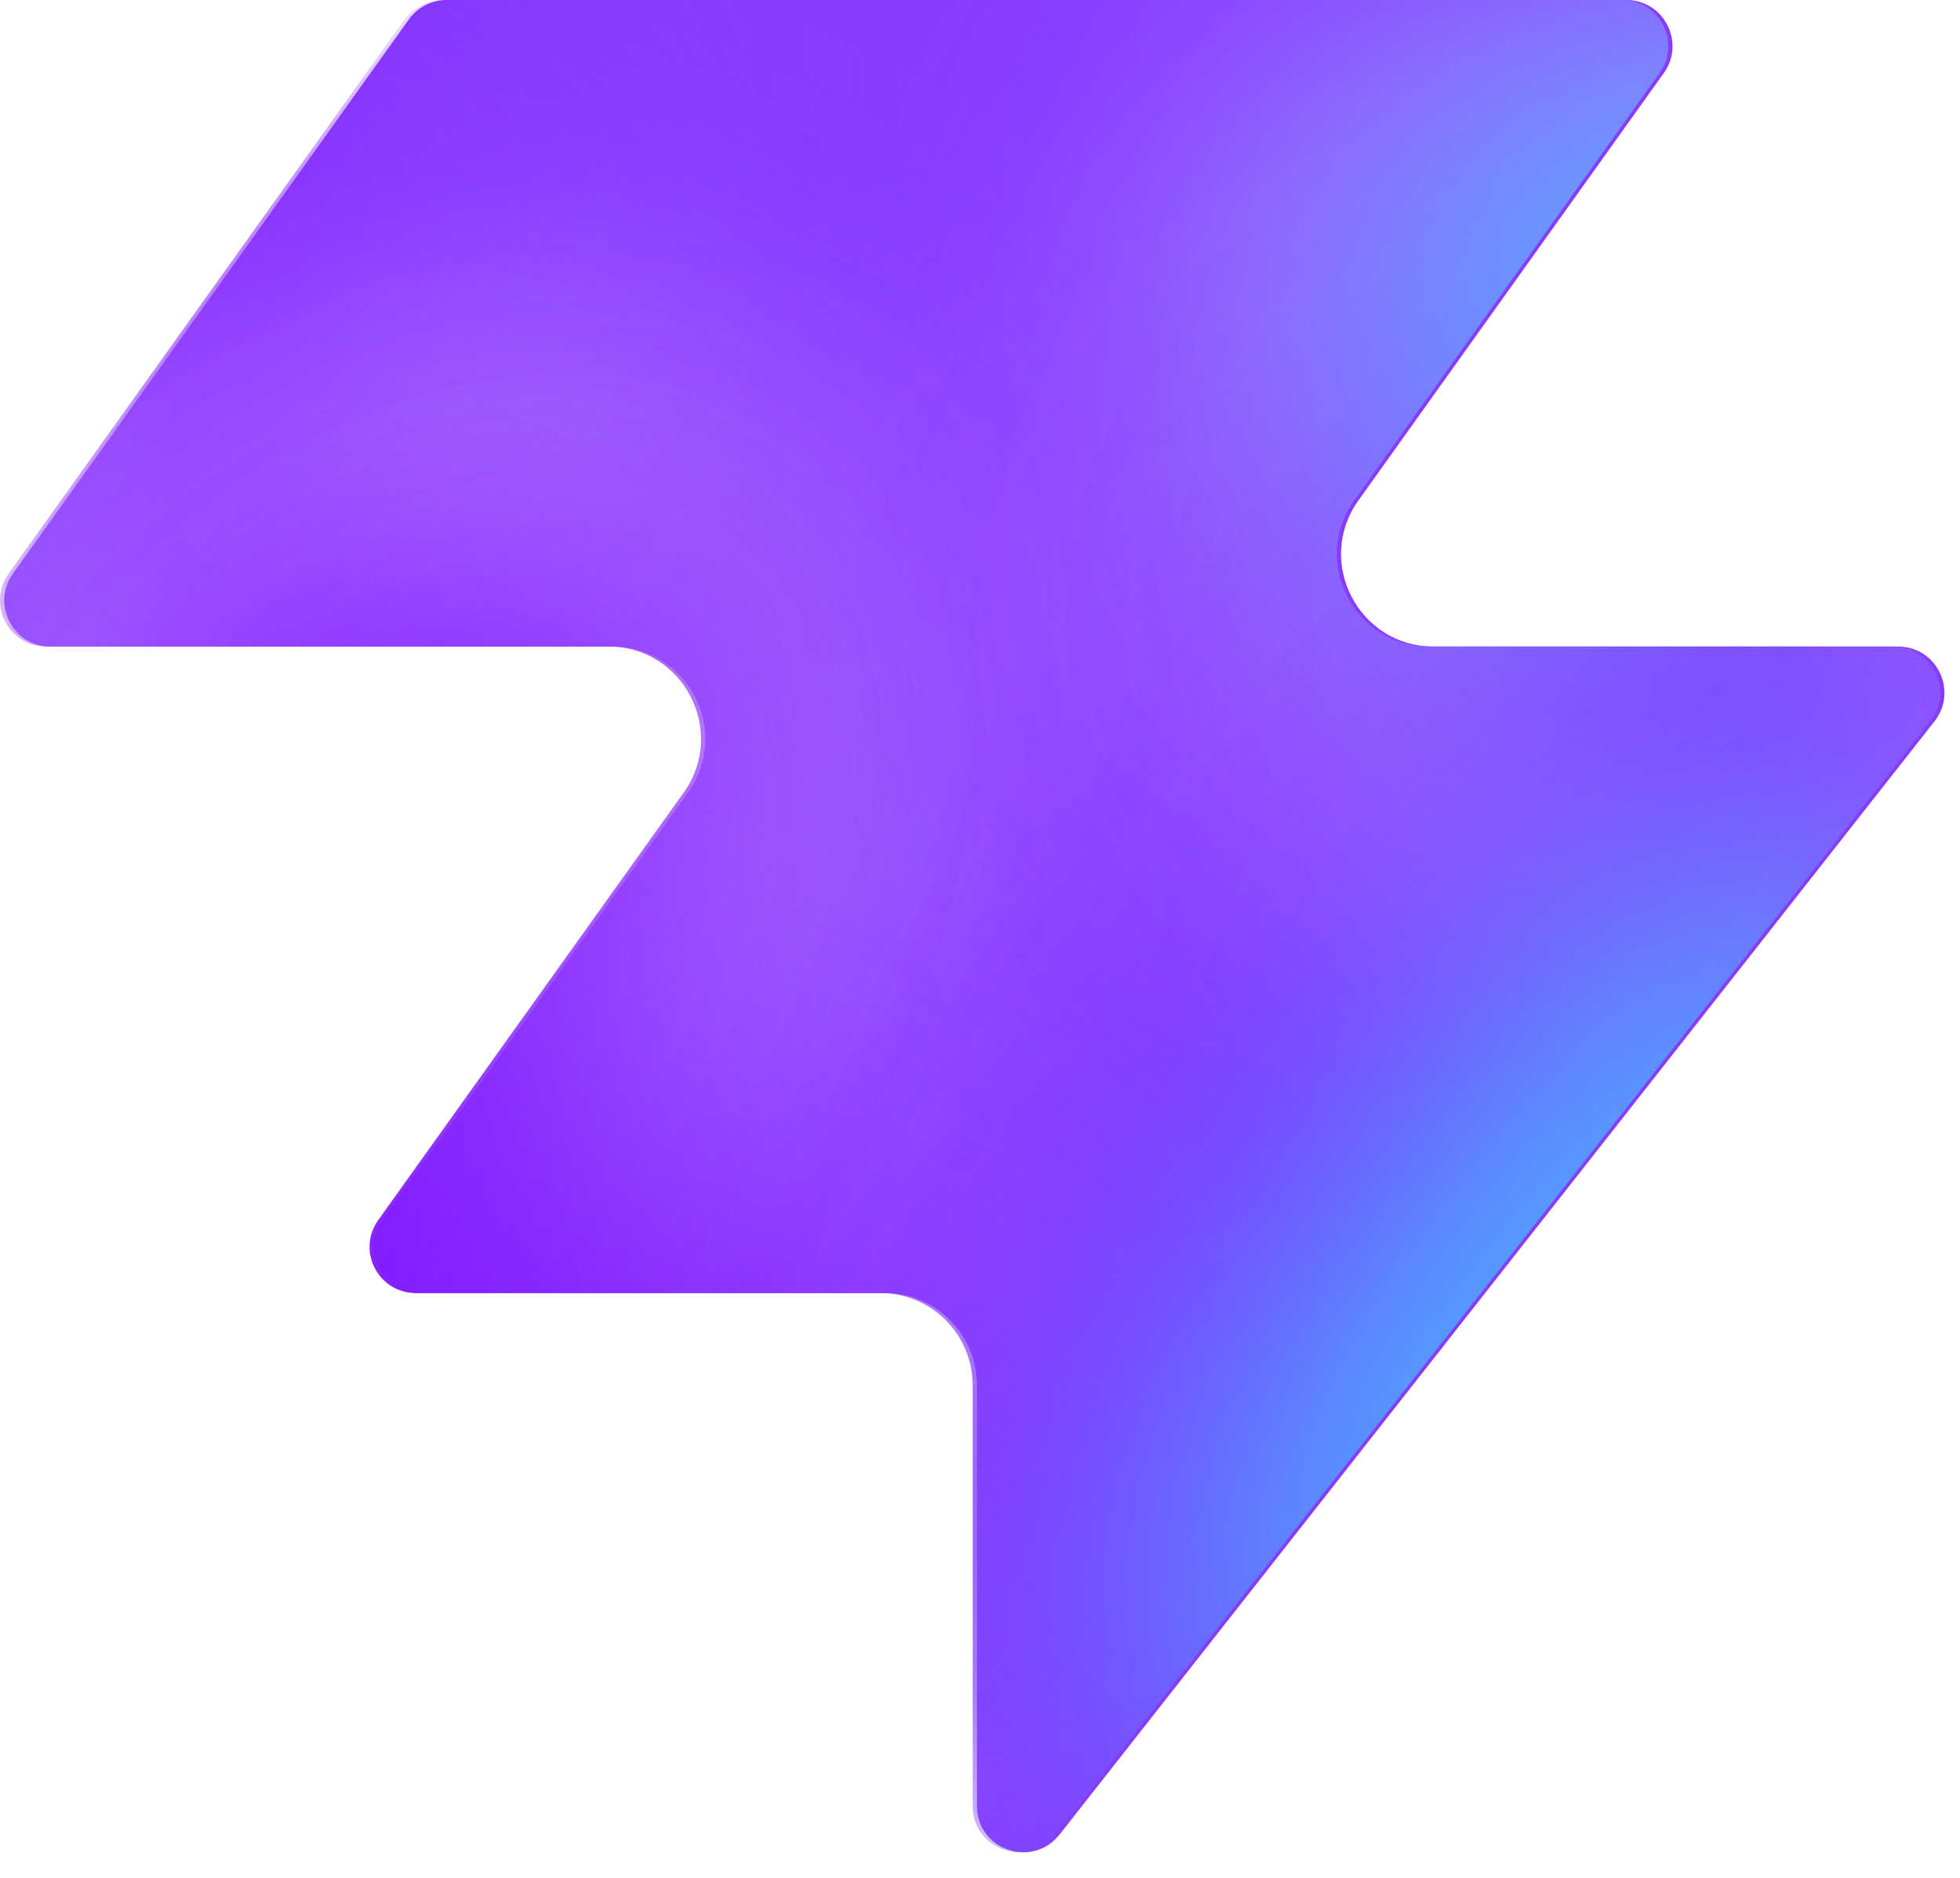
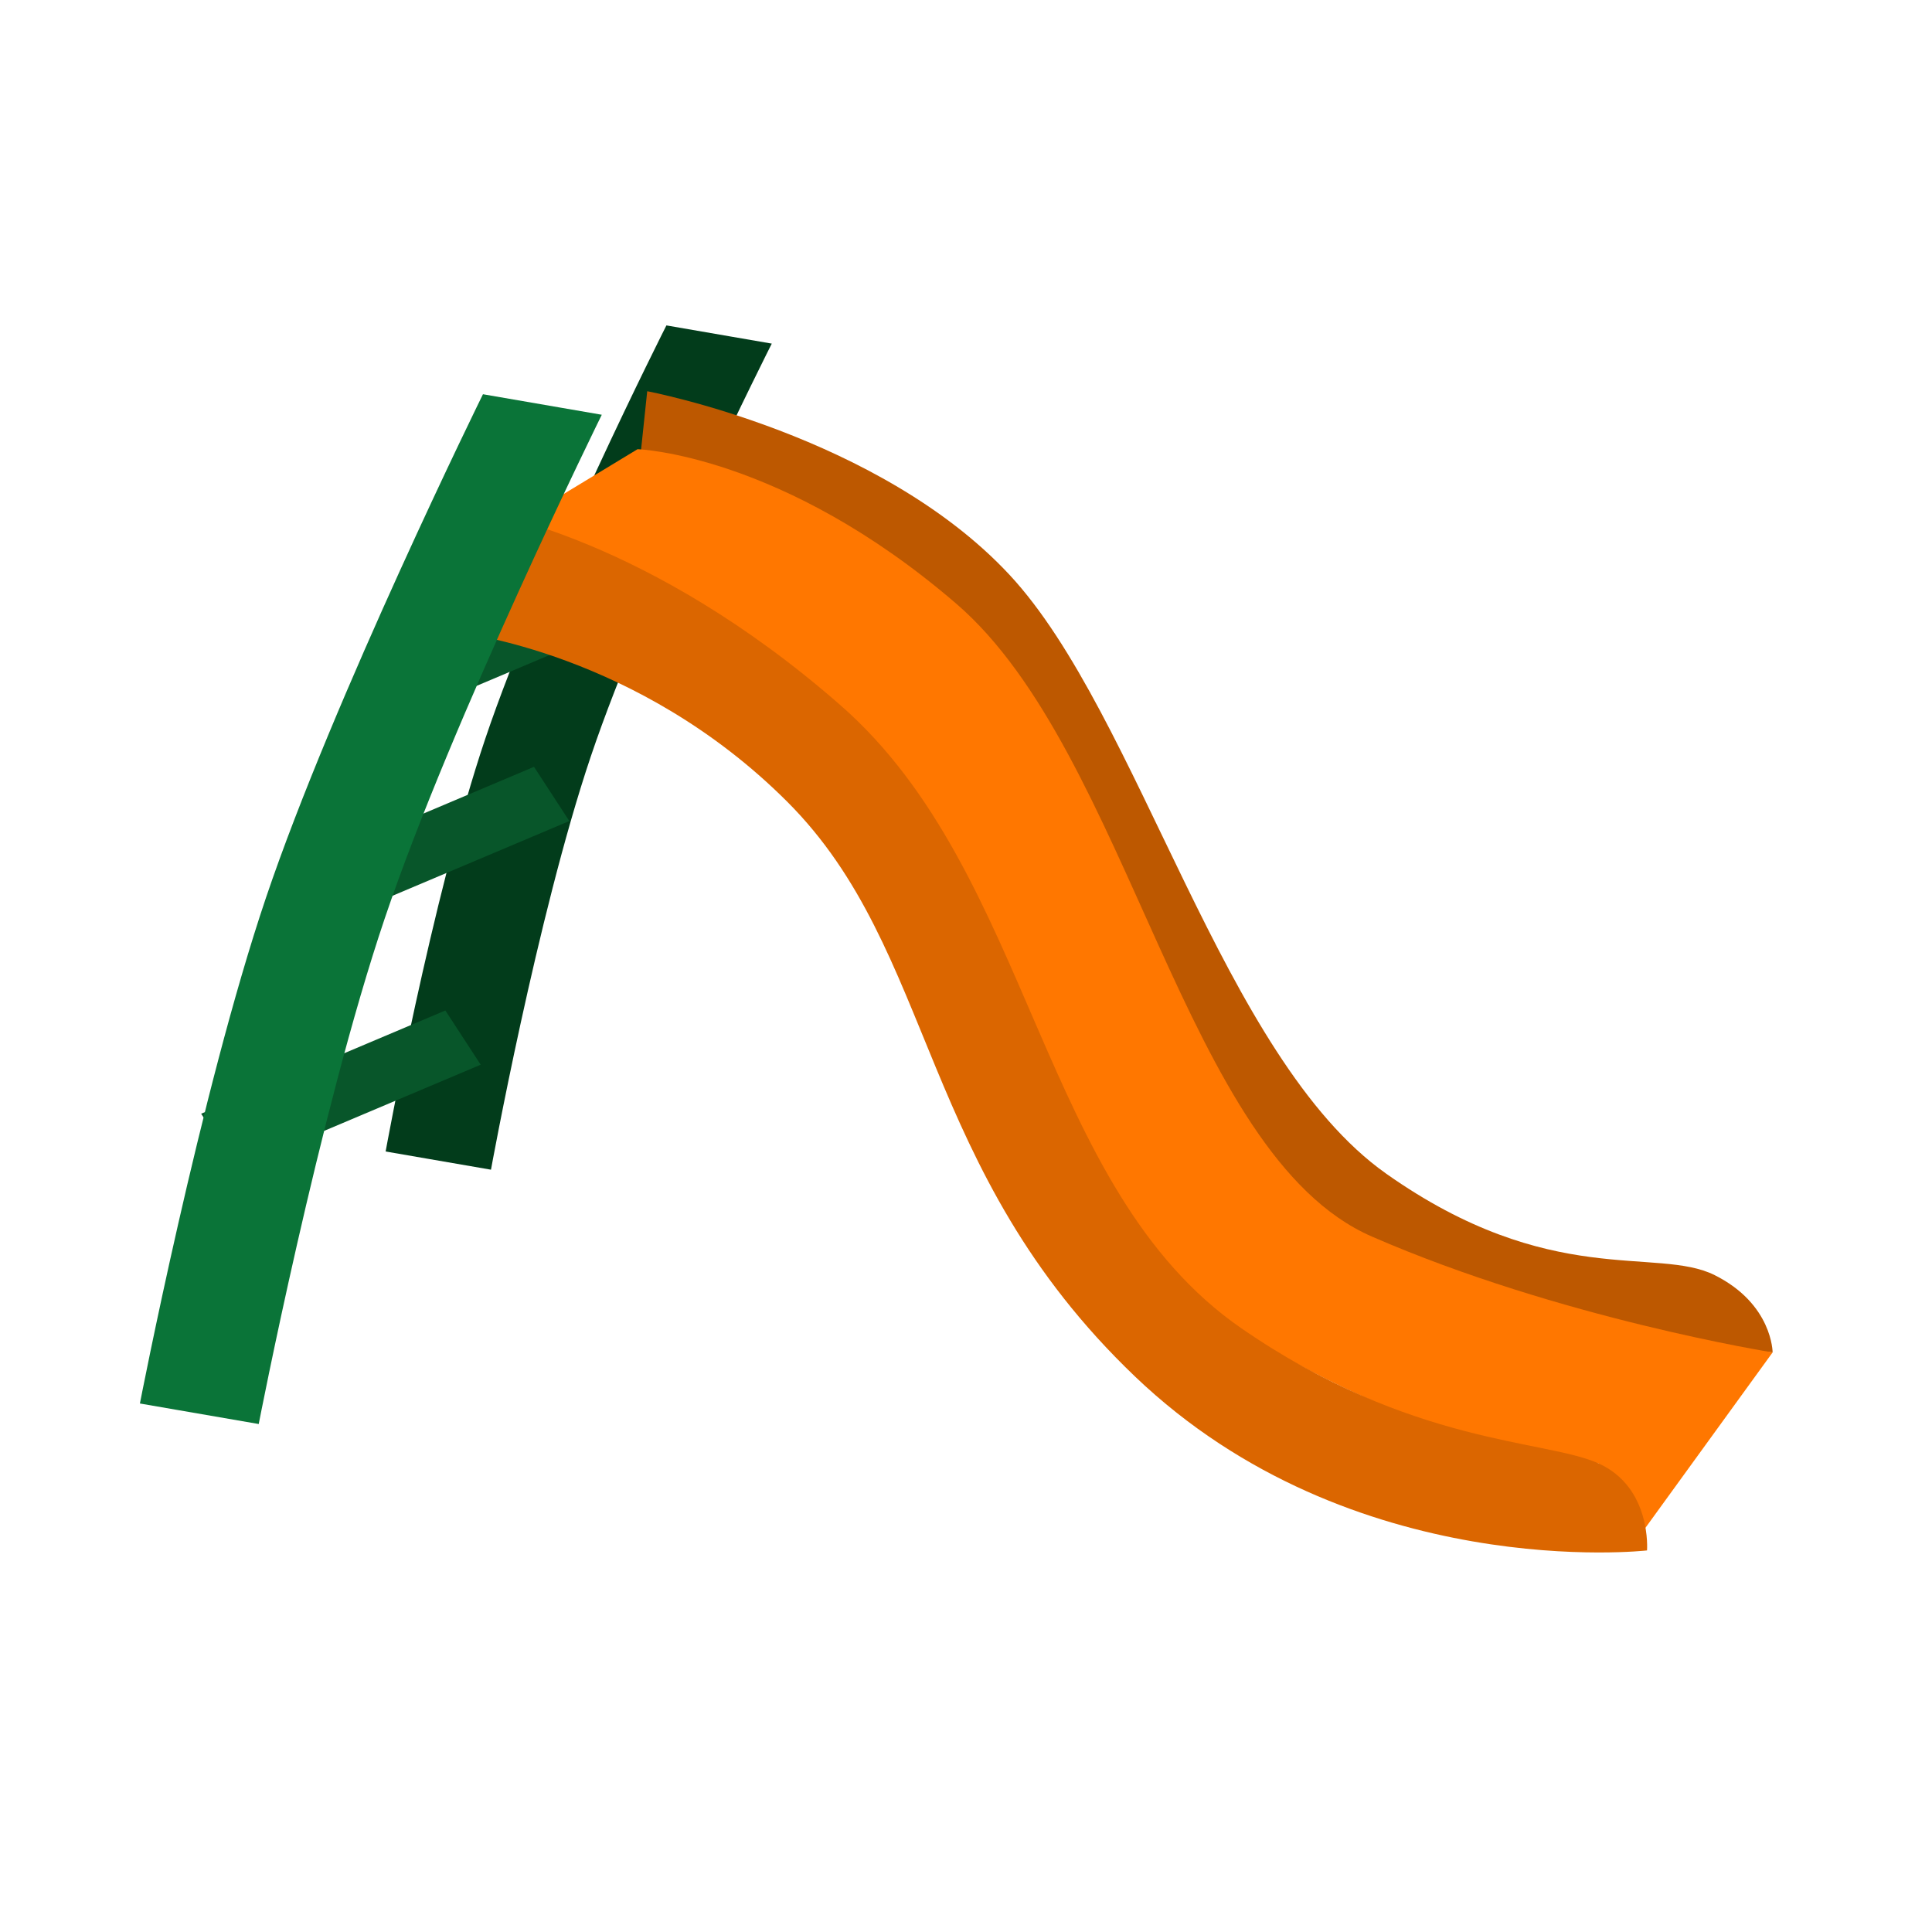
- <svg xmlns="http://www.w3.org/2000/svg" width="48" height="46" fill="none" viewBox="0 0 48 46">
-   <path fill="#863bff" d="M25.946 44.938c-.664.845-2.021.375-2.021-.698V33.937a2.26 2.26 0 0 0-2.262-2.262H10.287c-.92 0-1.456-1.04-.92-1.788l7.48-10.471c1.07-1.497 0-3.578-1.842-3.578H1.237c-.92 0-1.456-1.04-.92-1.788L10.013.474c.214-.297.556-.474.92-.474h28.894c.92 0 1.456 1.04.92 1.788l-7.48 10.471c-1.07 1.498 0 3.579 1.842 3.579h11.377c.943 0 1.473 1.088.89 1.83L25.947 44.94z" style="fill:#863bff;fill:color(display-p3 .525 .23 1);fill-opacity:1" />
-   <mask id="a" width="48" height="46" x="0" y="0" maskUnits="userSpaceOnUse" style="mask-type:alpha">
-     <path fill="#000" d="M25.842 44.938c-.664.844-2.021.375-2.021-.698V33.937a2.26 2.26 0 0 0-2.262-2.262H10.183c-.92 0-1.456-1.04-.92-1.788l7.48-10.471c1.07-1.498 0-3.579-1.842-3.579H1.133c-.92 0-1.456-1.04-.92-1.787L9.91.473c.214-.297.556-.474.92-.474h28.894c.92 0 1.456 1.04.92 1.788l-7.48 10.471c-1.07 1.498 0 3.578 1.842 3.578h11.377c.943 0 1.473 1.088.89 1.832L25.843 44.94z" style="fill:#000;fill-opacity:1" />
-   </mask>
-   <g mask="url(#a)">
-     <g filter="url(#b)">
-       <ellipse cx="5.508" cy="14.704" fill="#ede6ff" rx="5.508" ry="14.704" style="fill:#ede6ff;fill:color(display-p3 .927 .903 1);fill-opacity:1" transform="matrix(.00324 1 1 -.00324 -4.47 31.516)" />
-     </g>
-     <g filter="url(#c)">
-       <ellipse cx="10.399" cy="29.851" fill="#ede6ff" rx="10.399" ry="29.851" style="fill:#ede6ff;fill:color(display-p3 .927 .903 1);fill-opacity:1" transform="matrix(.00324 1 1 -.00324 -39.328 7.883)" />
-     </g>
-     <g filter="url(#d)">
-       <ellipse cx="5.508" cy="30.487" fill="#7e14ff" rx="5.508" ry="30.487" style="fill:#7e14ff;fill:color(display-p3 .492 .077 1);fill-opacity:1" transform="rotate(89.814 -25.913 -14.639)scale(1 -1)" />
-     </g>
-     <g filter="url(#e)">
-       <ellipse cx="5.508" cy="30.599" fill="#7e14ff" rx="5.508" ry="30.599" style="fill:#7e14ff;fill:color(display-p3 .492 .077 1);fill-opacity:1" transform="rotate(89.814 -32.644 -3.334)scale(1 -1)" />
-     </g>
-     <g filter="url(#f)">
-       <ellipse cx="5.508" cy="30.599" fill="#7e14ff" rx="5.508" ry="30.599" style="fill:#7e14ff;fill:color(display-p3 .492 .077 1);fill-opacity:1" transform="matrix(.00324 1 1 -.00324 -34.34 30.47)" />
-     </g>
-     <g filter="url(#g)">
-       <ellipse cx="14.072" cy="22.078" fill="#ede6ff" rx="14.072" ry="22.078" style="fill:#ede6ff;fill:color(display-p3 .927 .903 1);fill-opacity:1" transform="rotate(93.35 24.506 48.493)scale(-1 1)" />
-     </g>
-     <g filter="url(#h)">
-       <ellipse cx="3.47" cy="21.501" fill="#7e14ff" rx="3.47" ry="21.501" style="fill:#7e14ff;fill:color(display-p3 .492 .077 1);fill-opacity:1" transform="rotate(89.009 28.708 47.59)scale(-1 1)" />
-     </g>
-     <g filter="url(#i)">
-       <ellipse cx="3.47" cy="21.501" fill="#7e14ff" rx="3.47" ry="21.501" style="fill:#7e14ff;fill:color(display-p3 .492 .077 1);fill-opacity:1" transform="rotate(89.009 28.708 47.59)scale(-1 1)" />
-     </g>
-     <g filter="url(#j)">
-       <ellipse cx=".387" cy="8.972" fill="#7e14ff" rx="4.407" ry="29.108" style="fill:#7e14ff;fill:color(display-p3 .492 .077 1);fill-opacity:1" transform="rotate(39.51 .387 8.972)" />
-     </g>
-     <g filter="url(#k)">
-       <ellipse cx="47.523" cy="-6.092" fill="#7e14ff" rx="4.407" ry="29.108" style="fill:#7e14ff;fill:color(display-p3 .492 .077 1);fill-opacity:1" transform="rotate(37.892 47.523 -6.092)" />
-     </g>
-     <g filter="url(#l)">
-       <ellipse cx="41.412" cy="6.333" fill="#47bfff" rx="5.971" ry="9.665" style="fill:#47bfff;fill:color(display-p3 .28 .748 1);fill-opacity:1" transform="rotate(37.892 41.412 6.333)" />
-     </g>
-     <g filter="url(#m)">
-       <ellipse cx="-1.879" cy="38.332" fill="#7e14ff" rx="4.407" ry="29.108" style="fill:#7e14ff;fill:color(display-p3 .492 .077 1);fill-opacity:1" transform="rotate(37.892 -1.88 38.332)" />
-     </g>
-     <g filter="url(#n)">
-       <ellipse cx="-1.879" cy="38.332" fill="#7e14ff" rx="4.407" ry="29.108" style="fill:#7e14ff;fill:color(display-p3 .492 .077 1);fill-opacity:1" transform="rotate(37.892 -1.88 38.332)" />
-     </g>
-     <g filter="url(#o)">
-       <ellipse cx="35.651" cy="29.907" fill="#7e14ff" rx="4.407" ry="29.108" style="fill:#7e14ff;fill:color(display-p3 .492 .077 1);fill-opacity:1" transform="rotate(37.892 35.651 29.907)" />
-     </g>
-     <g filter="url(#p)">
-       <ellipse cx="38.418" cy="32.4" fill="#47bfff" rx="5.971" ry="15.297" style="fill:#47bfff;fill:color(display-p3 .28 .748 1);fill-opacity:1" transform="rotate(37.892 38.418 32.4)" />
-     </g>
-   </g>
-   <defs>
-     <filter id="b" width="60.045" height="41.654" x="-19.77" y="16.149" color-interpolation-filters="sRGB" filterUnits="userSpaceOnUse">
-       <feFlood flood-opacity="0" result="BackgroundImageFix" />
-       <feBlend in="SourceGraphic" in2="BackgroundImageFix" result="shape" />
-       <feGaussianBlur result="effect1_foregroundBlur_2002_17158" stdDeviation="7.659" />
-     </filter>
-     <filter id="c" width="90.34" height="51.437" x="-54.613" y="-7.533" color-interpolation-filters="sRGB" filterUnits="userSpaceOnUse">
-       <feFlood flood-opacity="0" result="BackgroundImageFix" />
-       <feBlend in="SourceGraphic" in2="BackgroundImageFix" result="shape" />
-       <feGaussianBlur result="effect1_foregroundBlur_2002_17158" stdDeviation="7.659" />
-     </filter>
-     <filter id="d" width="79.355" height="29.4" x="-49.64" y="2.03" color-interpolation-filters="sRGB" filterUnits="userSpaceOnUse">
-       <feFlood flood-opacity="0" result="BackgroundImageFix" />
-       <feBlend in="SourceGraphic" in2="BackgroundImageFix" result="shape" />
-       <feGaussianBlur result="effect1_foregroundBlur_2002_17158" stdDeviation="4.596" />
-     </filter>
-     <filter id="e" width="79.579" height="29.4" x="-45.045" y="20.029" color-interpolation-filters="sRGB" filterUnits="userSpaceOnUse">
-       <feFlood flood-opacity="0" result="BackgroundImageFix" />
-       <feBlend in="SourceGraphic" in2="BackgroundImageFix" result="shape" />
-       <feGaussianBlur result="effect1_foregroundBlur_2002_17158" stdDeviation="4.596" />
-     </filter>
-     <filter id="f" width="79.579" height="29.4" x="-43.513" y="21.178" color-interpolation-filters="sRGB" filterUnits="userSpaceOnUse">
-       <feFlood flood-opacity="0" result="BackgroundImageFix" />
-       <feBlend in="SourceGraphic" in2="BackgroundImageFix" result="shape" />
-       <feGaussianBlur result="effect1_foregroundBlur_2002_17158" stdDeviation="4.596" />
-     </filter>
-     <filter id="g" width="74.749" height="58.852" x="15.756" y="-17.901" color-interpolation-filters="sRGB" filterUnits="userSpaceOnUse">
-       <feFlood flood-opacity="0" result="BackgroundImageFix" />
-       <feBlend in="SourceGraphic" in2="BackgroundImageFix" result="shape" />
-       <feGaussianBlur result="effect1_foregroundBlur_2002_17158" stdDeviation="7.659" />
-     </filter>
-     <filter id="h" width="61.377" height="25.362" x="23.548" y="2.284" color-interpolation-filters="sRGB" filterUnits="userSpaceOnUse">
-       <feFlood flood-opacity="0" result="BackgroundImageFix" />
-       <feBlend in="SourceGraphic" in2="BackgroundImageFix" result="shape" />
-       <feGaussianBlur result="effect1_foregroundBlur_2002_17158" stdDeviation="4.596" />
-     </filter>
-     <filter id="i" width="61.377" height="25.362" x="23.548" y="2.284" color-interpolation-filters="sRGB" filterUnits="userSpaceOnUse">
-       <feFlood flood-opacity="0" result="BackgroundImageFix" />
-       <feBlend in="SourceGraphic" in2="BackgroundImageFix" result="shape" />
-       <feGaussianBlur result="effect1_foregroundBlur_2002_17158" stdDeviation="4.596" />
-     </filter>
-     <filter id="j" width="56.045" height="63.649" x="-27.636" y="-22.853" color-interpolation-filters="sRGB" filterUnits="userSpaceOnUse">
-       <feFlood flood-opacity="0" result="BackgroundImageFix" />
-       <feBlend in="SourceGraphic" in2="BackgroundImageFix" result="shape" />
-       <feGaussianBlur result="effect1_foregroundBlur_2002_17158" stdDeviation="4.596" />
-     </filter>
-     <filter id="k" width="54.814" height="64.646" x="20.116" y="-38.415" color-interpolation-filters="sRGB" filterUnits="userSpaceOnUse">
-       <feFlood flood-opacity="0" result="BackgroundImageFix" />
-       <feBlend in="SourceGraphic" in2="BackgroundImageFix" result="shape" />
-       <feGaussianBlur result="effect1_foregroundBlur_2002_17158" stdDeviation="4.596" />
-     </filter>
-     <filter id="l" width="33.541" height="35.313" x="24.641" y="-11.323" color-interpolation-filters="sRGB" filterUnits="userSpaceOnUse">
-       <feFlood flood-opacity="0" result="BackgroundImageFix" />
-       <feBlend in="SourceGraphic" in2="BackgroundImageFix" result="shape" />
-       <feGaussianBlur result="effect1_foregroundBlur_2002_17158" stdDeviation="4.596" />
-     </filter>
-     <filter id="m" width="54.814" height="64.646" x="-29.286" y="6.009" color-interpolation-filters="sRGB" filterUnits="userSpaceOnUse">
-       <feFlood flood-opacity="0" result="BackgroundImageFix" />
-       <feBlend in="SourceGraphic" in2="BackgroundImageFix" result="shape" />
-       <feGaussianBlur result="effect1_foregroundBlur_2002_17158" stdDeviation="4.596" />
-     </filter>
-     <filter id="n" width="54.814" height="64.646" x="-29.286" y="6.009" color-interpolation-filters="sRGB" filterUnits="userSpaceOnUse">
-       <feFlood flood-opacity="0" result="BackgroundImageFix" />
-       <feBlend in="SourceGraphic" in2="BackgroundImageFix" result="shape" />
-       <feGaussianBlur result="effect1_foregroundBlur_2002_17158" stdDeviation="4.596" />
-     </filter>
-     <filter id="o" width="54.814" height="64.646" x="8.244" y="-2.416" color-interpolation-filters="sRGB" filterUnits="userSpaceOnUse">
-       <feFlood flood-opacity="0" result="BackgroundImageFix" />
-       <feBlend in="SourceGraphic" in2="BackgroundImageFix" result="shape" />
-       <feGaussianBlur result="effect1_foregroundBlur_2002_17158" stdDeviation="4.596" />
-     </filter>
-     <filter id="p" width="39.409" height="43.623" x="18.713" y="10.588" color-interpolation-filters="sRGB" filterUnits="userSpaceOnUse">
-       <feFlood flood-opacity="0" result="BackgroundImageFix" />
-       <feBlend in="SourceGraphic" in2="BackgroundImageFix" result="shape" />
-       <feGaussianBlur result="effect1_foregroundBlur_2002_17158" stdDeviation="4.596" />
-     </filter>
-   </defs>
+ <svg xmlns="http://www.w3.org/2000/svg" width="200" height="200" viewBox="0 0 200 200" fill="none">
+   <path d="M68.987 33.687L79.894 35.571C79.894 35.571 66.891 61.288 61.152 78.328C55.593 94.834 50.826 121.086 50.826 121.086L39.92 119.202C39.92 119.202 44.687 92.95 50.245 76.444C55.984 59.404 68.987 33.687 68.987 33.687Z" fill="#023C1B" />
+   <rect width="27.445" height="6.699" transform="matrix(0.921103 -0.389319 0.545907 0.837846 20.8237 115.29)" fill="#08562A" />
+   <rect width="27.445" height="6.699" transform="matrix(0.921103 -0.389319 0.545907 0.837846 30 90.0659)" fill="#08562A" />
+   <rect width="27.445" height="6.699" transform="matrix(0.921103 -0.389319 0.545907 0.837846 40.2481 67.6847)" fill="#08562A" />
+   <path d="M66 50L67 40.5C67 40.5 91 45 104.5 59.5C118 74 126.5 109.5 143.5 121.5C160.5 133.5 171.5 129 177.5 132C183.5 135 183.5 140 183.5 140C183.5 140 155.156 137.766 139.5 128.5C115.466 114.275 113.5 84 100 69C86.5 54 66 50 66 50Z" fill="#BD5800" />
+   <path d="M99 62.5C81 47 66 46.5 66 46.5L49.5 56.5C49.5 56.5 75.948 63.697 87 75C109 97.5 107.5 125.5 129.5 138.5C151.5 151.5 165.5 151.5 165.5 151.5L169 160L183.5 140C183.5 140 161.5 136.5 142 128C122.5 119.5 117 78 99 62.5Z" fill="#FF7700" />
+   <path d="M47.5 65.5L50 53C50 53 67 55.5 87 73C107 90.5 107.5 123 128.5 137.5C146.077 149.637 160 149 165.5 151.5C171 154 170.5 160.5 170.5 160.5C170.5 160.5 140 164 117.5 142.5C95 121 97 98.5 81.5 83C66 67.5 47.5 65.5 47.5 65.5Z" fill="#DB6600" />
+   <path d="M49.996 40.811L62.296 42.936C62.296 42.936 46.821 74.357 39.824 95.087C33.007 115.283 26.783 147.414 26.783 147.414L14.483 145.289C14.483 145.289 20.707 113.158 27.523 92.962C34.521 72.232 49.996 40.811 49.996 40.811Z" fill="#0A7438" />
</svg>
